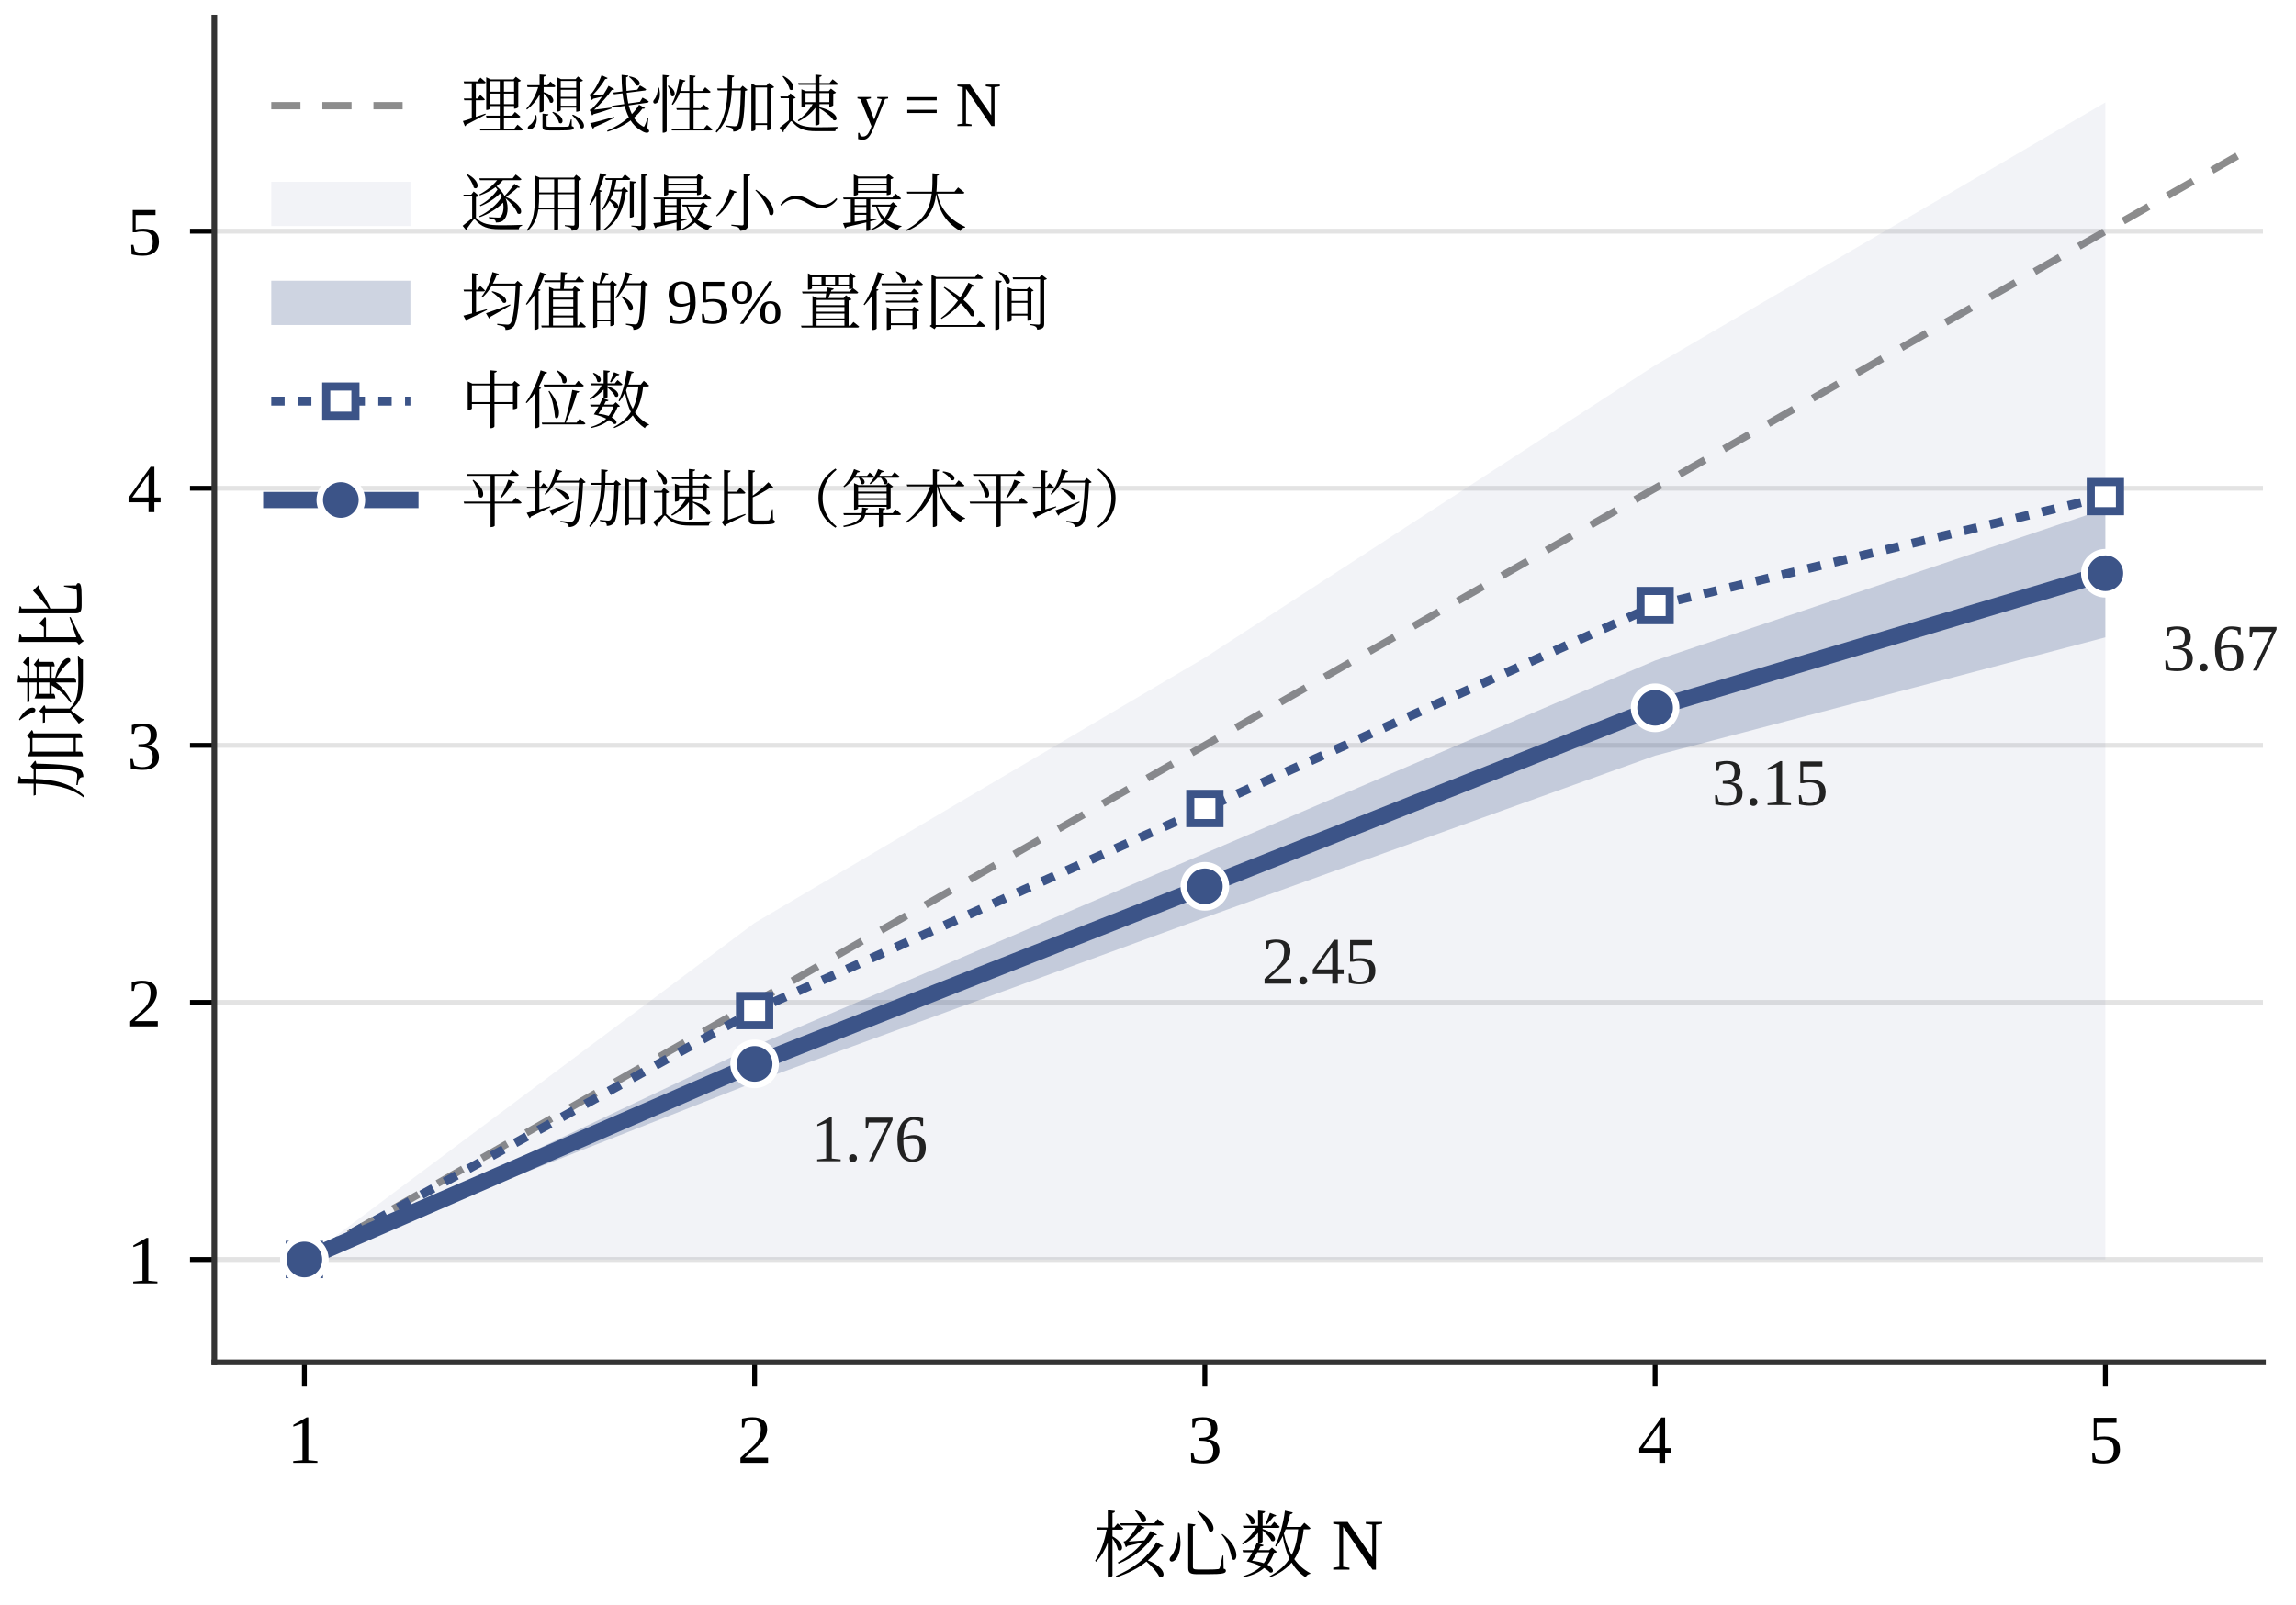
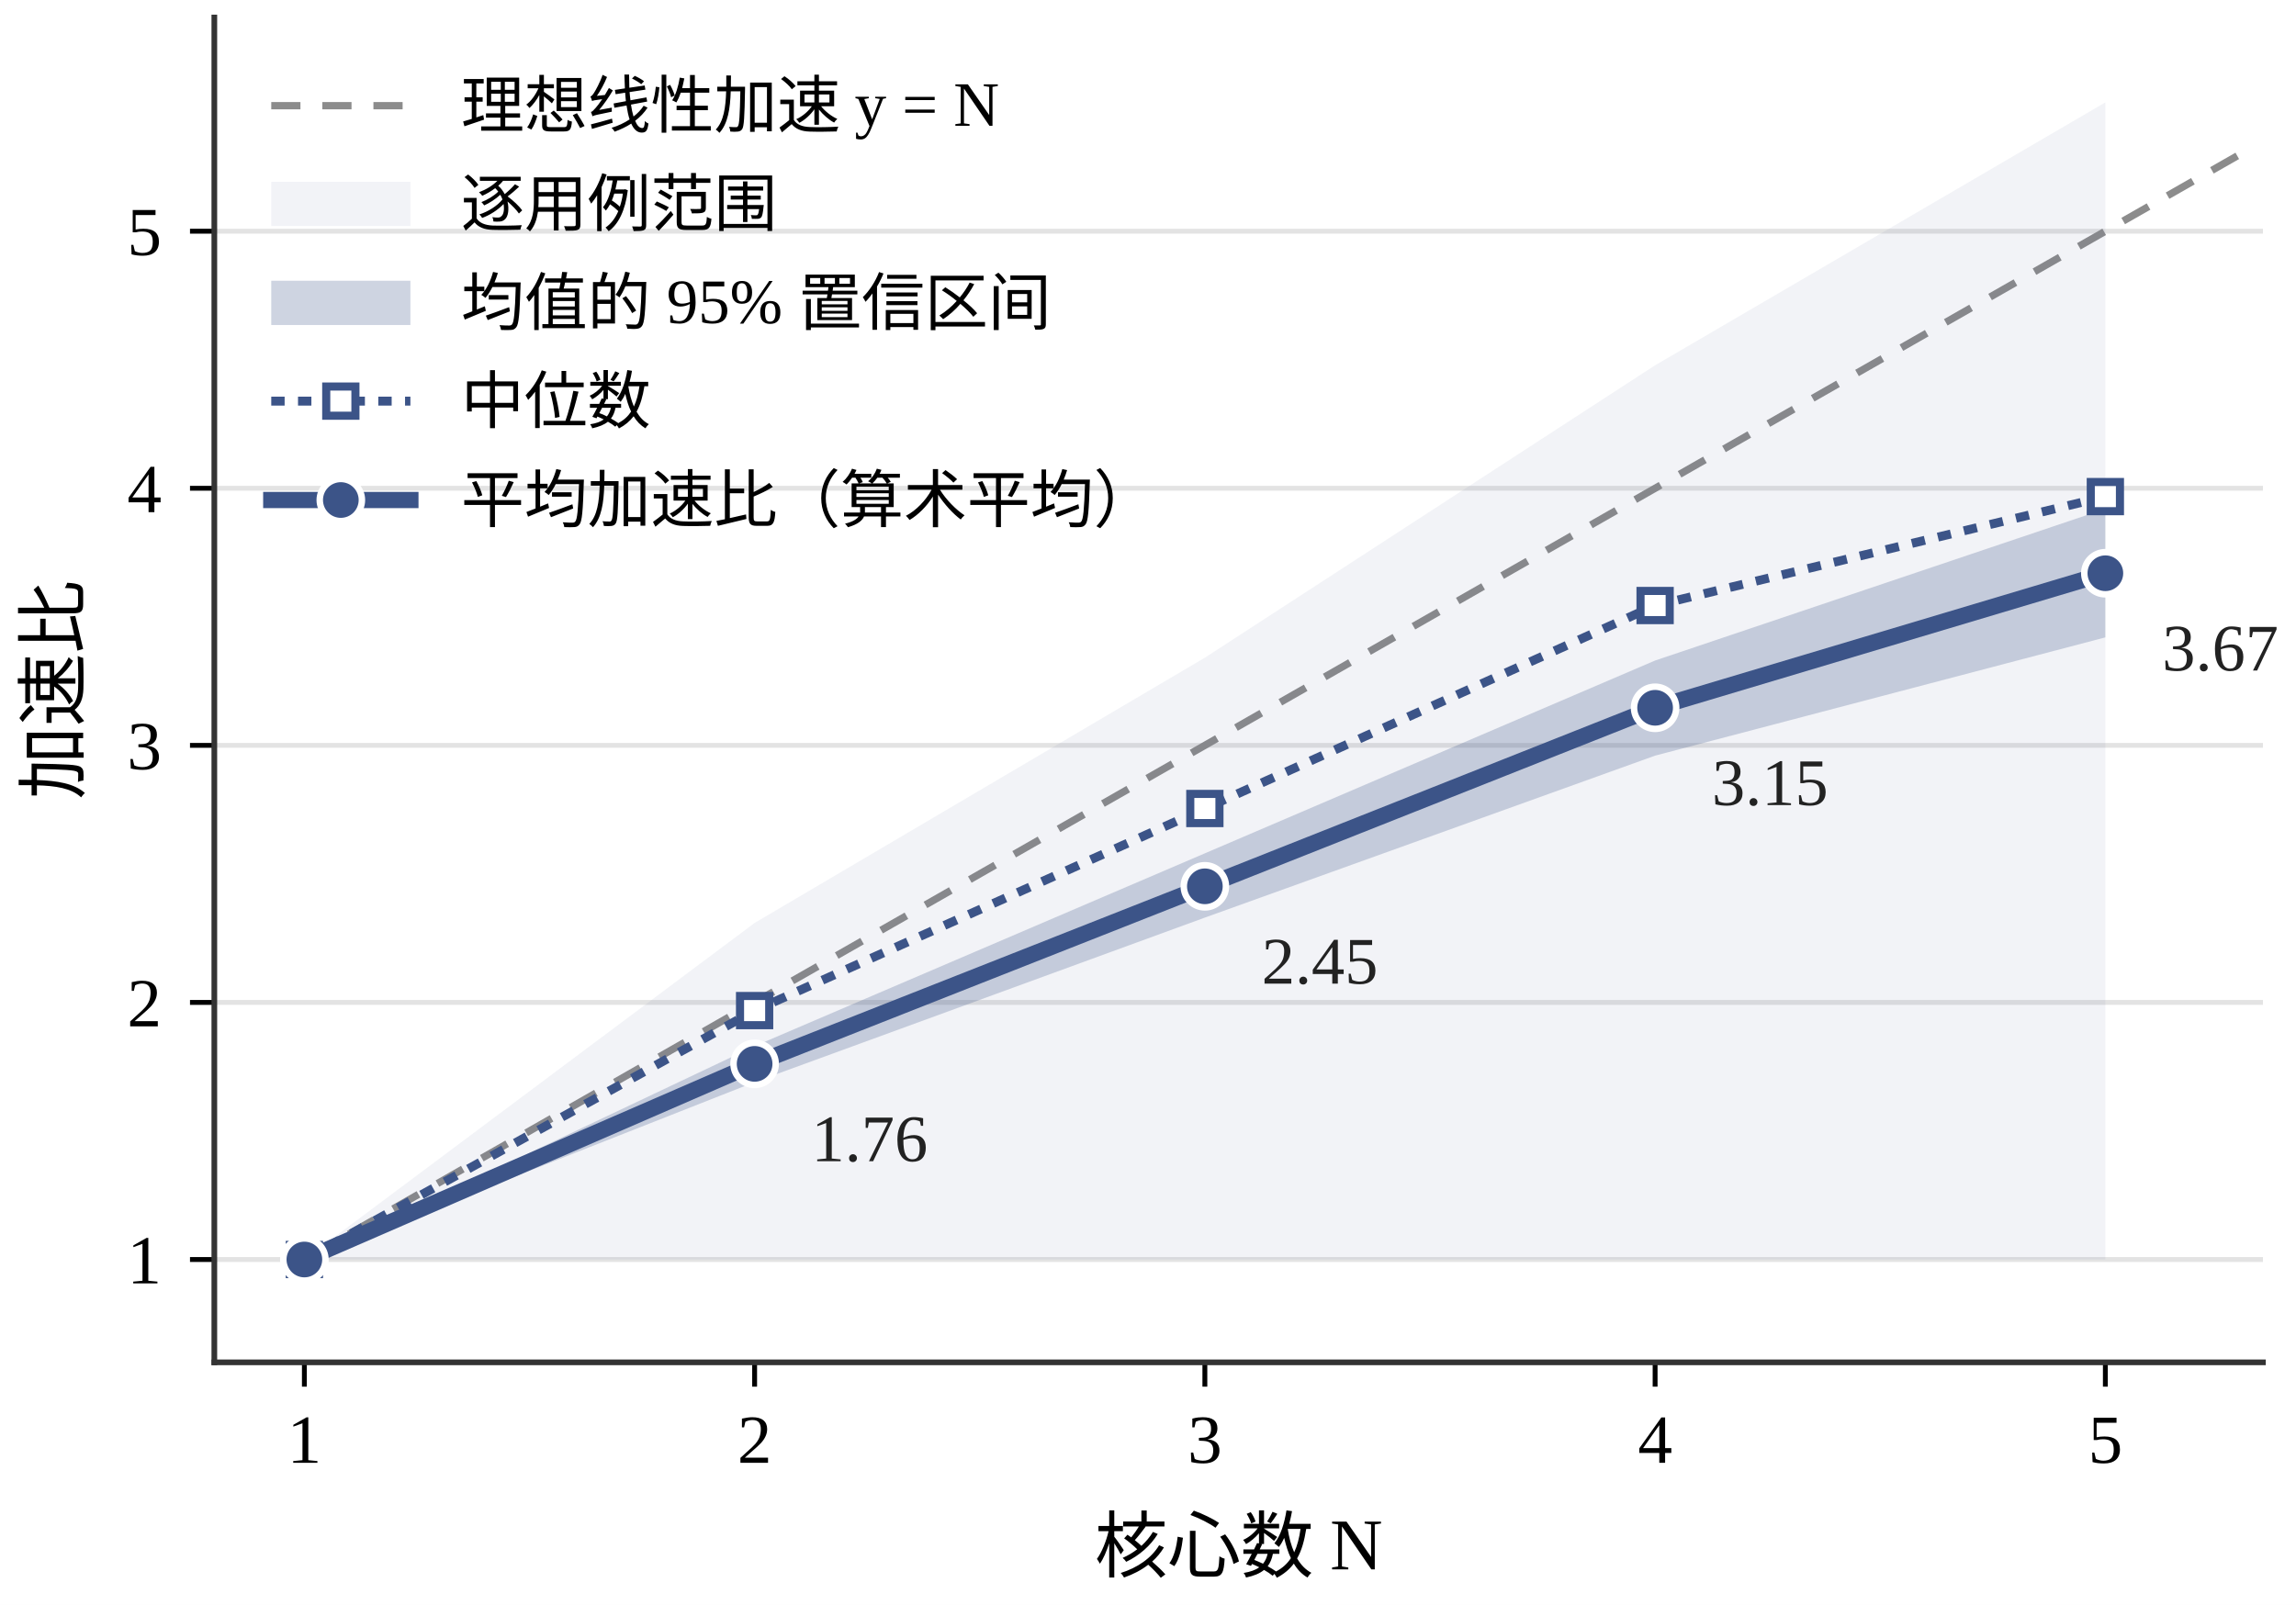
<svg xmlns="http://www.w3.org/2000/svg" xmlns:xlink="http://www.w3.org/1999/xlink" width="283.145pt" height="197.97pt" viewBox="0 0 283.145 197.97" version="1.1">
  <defs>
    <style type="text/css">*{stroke-linejoin: round; stroke-linecap: butt}</style>
  </defs>
  <g id="figure_1">
    <g id="patch_1">
      <path d="M 0 197.97  L 283.145 197.97  L 283.145 0  L 0 0  z " style="fill: #ffffff" />
    </g>
    <g id="axes_1">
      <g id="patch_2">
        <path d="M 26.431 168.043  L 279.068 168.043  L 279.068 2.16  L 26.431 2.16  z " style="fill: #ffffff" />
      </g>
      <g id="matplotlib.axis_1">
        <g id="xtick_1">
          <g id="line2d_1">
            <defs>
-               <path id="mab47127378" d="M 0 0  L 0 3  " style="stroke: #000000; stroke-width: 0.6" />
+               <path id="mb2181d7c8a" d="M 0 0  L 0 3  " style="stroke: #000000; stroke-width: 0.6" />
            </defs>
            <g>
-               <use xlink:href="#mab47127378" x="37.536" y="168.043" style="stroke: #000000; stroke-width: 0.6" />
+               <use xlink:href="#mb2181d7c8a" x="37.536" y="168.043" style="stroke: #000000; stroke-width: 0.6" />
            </g>
          </g>
          <g id="text_1">
-             <text style="font-size: 8.5px; font-family: 'Times New Roman', 'SimSun', 'Liberation Serif', 'Noto Serif CJK SC'; text-anchor: middle" x="37.536" y="180.437" transform="rotate(-0 37.53562 180.437)">1</text>
+             <text style="font-size: 8.5px; font-family: 'Times New Roman', 'SimSun'; text-anchor: middle" x="37.536" y="180.437" transform="rotate(-0 37.53562 180.437)">1</text>
          </g>
        </g>
        <g id="xtick_2">
          <g id="line2d_2">
            <g>
-               <use xlink:href="#mab47127378" x="93.06" y="168.043" style="stroke: #000000; stroke-width: 0.6" />
+               <use xlink:href="#mb2181d7c8a" x="93.06" y="168.043" style="stroke: #000000; stroke-width: 0.6" />
            </g>
          </g>
          <g id="text_2">
-             <text style="font-size: 8.5px; font-family: 'Times New Roman', 'SimSun', 'Liberation Serif', 'Noto Serif CJK SC'; text-anchor: middle" x="93.06" y="180.437" transform="rotate(-0 93.06041 180.437)">2</text>
+             <text style="font-size: 8.5px; font-family: 'Times New Roman', 'SimSun'; text-anchor: middle" x="93.06" y="180.437" transform="rotate(-0 93.06041 180.437)">2</text>
          </g>
        </g>
        <g id="xtick_3">
          <g id="line2d_3">
            <g>
-               <use xlink:href="#mab47127378" x="148.585" y="168.043" style="stroke: #000000; stroke-width: 0.6" />
+               <use xlink:href="#mb2181d7c8a" x="148.585" y="168.043" style="stroke: #000000; stroke-width: 0.6" />
            </g>
          </g>
          <g id="text_3">
-             <text style="font-size: 8.5px; font-family: 'Times New Roman', 'SimSun', 'Liberation Serif', 'Noto Serif CJK SC'; text-anchor: middle" x="148.585" y="180.437" transform="rotate(-0 148.5852 180.437)">3</text>
+             <text style="font-size: 8.5px; font-family: 'Times New Roman', 'SimSun'; text-anchor: middle" x="148.585" y="180.437" transform="rotate(-0 148.5852 180.437)">3</text>
          </g>
        </g>
        <g id="xtick_4">
          <g id="line2d_4">
            <g>
-               <use xlink:href="#mab47127378" x="204.11" y="168.043" style="stroke: #000000; stroke-width: 0.6" />
+               <use xlink:href="#mb2181d7c8a" x="204.11" y="168.043" style="stroke: #000000; stroke-width: 0.6" />
            </g>
          </g>
          <g id="text_4">
-             <text style="font-size: 8.5px; font-family: 'Times New Roman', 'SimSun', 'Liberation Serif', 'Noto Serif CJK SC'; text-anchor: middle" x="204.11" y="180.437" transform="rotate(-0 204.11 180.437)">4</text>
+             <text style="font-size: 8.5px; font-family: 'Times New Roman', 'SimSun'; text-anchor: middle" x="204.11" y="180.437" transform="rotate(-0 204.11 180.437)">4</text>
          </g>
        </g>
        <g id="xtick_5">
          <g id="line2d_5">
            <g>
-               <use xlink:href="#mab47127378" x="259.635" y="168.043" style="stroke: #000000; stroke-width: 0.6" />
+               <use xlink:href="#mb2181d7c8a" x="259.635" y="168.043" style="stroke: #000000; stroke-width: 0.6" />
            </g>
          </g>
          <g id="text_5">
-             <text style="font-size: 8.5px; font-family: 'Times New Roman', 'SimSun', 'Liberation Serif', 'Noto Serif CJK SC'; text-anchor: middle" x="259.635" y="180.437" transform="rotate(-0 259.6348 180.437)">5</text>
+             <text style="font-size: 8.5px; font-family: 'Times New Roman', 'SimSun'; text-anchor: middle" x="259.635" y="180.437" transform="rotate(-0 259.6348 180.437)">5</text>
          </g>
        </g>
        <g id="text_6">
-           <text style="font-size: 9px; font-family: 'Times New Roman', 'SimSun', 'Liberation Serif', 'Noto Serif CJK SC'; text-anchor: middle" x="152.75" y="193.868" transform="rotate(-0 152.7496 193.8681)">核心数 N</text>
+           <text style="font-size: 9px; font-family: 'Times New Roman', 'SimSun'; text-anchor: middle" x="152.75" y="193.868" transform="rotate(-0 152.7496 193.8681)">核心数 N</text>
        </g>
      </g>
      <g id="matplotlib.axis_2">
        <g id="ytick_1">
          <g id="line2d_6">
-             <path d="M 26.431 155.359  L 279.068 155.359  " clip-path="url(#p1fa13b4f2c)" style="fill: none; stroke: #e3e3e3; stroke-width: 0.6; stroke-linecap: square" />
+             <path d="M 26.431 155.359  L 279.068 155.359  " clip-path="url(#p3e60c26117)" style="fill: none; stroke: #e3e3e3; stroke-width: 0.6; stroke-linecap: square" />
          </g>
          <g id="line2d_7">
            <defs>
-               <path id="m976befedf0" d="M 0 0  L -3 0  " style="stroke: #000000; stroke-width: 0.6" />
+               <path id="mf817d6d6dd" d="M 0 0  L -3 0  " style="stroke: #000000; stroke-width: 0.6" />
            </defs>
            <g>
-               <use xlink:href="#m976befedf0" x="26.431" y="155.359" style="stroke: #000000; stroke-width: 0.6" />
+               <use xlink:href="#mf817d6d6dd" x="26.431" y="155.359" style="stroke: #000000; stroke-width: 0.6" />
            </g>
          </g>
          <g id="text_7">
-             <text style="font-size: 8.5px; font-family: 'Times New Roman', 'SimSun', 'Liberation Serif', 'Noto Serif CJK SC'; text-anchor: end" x="19.931" y="158.306" transform="rotate(-0 19.93066 158.3061)">1</text>
+             <text style="font-size: 8.5px; font-family: 'Times New Roman', 'SimSun'; text-anchor: end" x="19.931" y="158.306" transform="rotate(-0 19.93066 158.3061)">1</text>
          </g>
        </g>
        <g id="ytick_2">
          <g id="line2d_8">
-             <path d="M 26.431 123.649  L 279.068 123.649  " clip-path="url(#p1fa13b4f2c)" style="fill: none; stroke: #e3e3e3; stroke-width: 0.6; stroke-linecap: square" />
+             <path d="M 26.431 123.649  L 279.068 123.649  " clip-path="url(#p3e60c26117)" style="fill: none; stroke: #e3e3e3; stroke-width: 0.6; stroke-linecap: square" />
          </g>
          <g id="line2d_9">
            <g>
-               <use xlink:href="#m976befedf0" x="26.431" y="123.649" style="stroke: #000000; stroke-width: 0.6" />
+               <use xlink:href="#mf817d6d6dd" x="26.431" y="123.649" style="stroke: #000000; stroke-width: 0.6" />
            </g>
          </g>
          <g id="text_8">
-             <text style="font-size: 8.5px; font-family: 'Times New Roman', 'SimSun', 'Liberation Serif', 'Noto Serif CJK SC'; text-anchor: end" x="19.931" y="126.596" transform="rotate(-0 19.93066 126.5958)">2</text>
+             <text style="font-size: 8.5px; font-family: 'Times New Roman', 'SimSun'; text-anchor: end" x="19.931" y="126.596" transform="rotate(-0 19.93066 126.5958)">2</text>
          </g>
        </g>
        <g id="ytick_3">
          <g id="line2d_10">
-             <path d="M 26.431 91.939  L 279.068 91.939  " clip-path="url(#p1fa13b4f2c)" style="fill: none; stroke: #e3e3e3; stroke-width: 0.6; stroke-linecap: square" />
+             <path d="M 26.431 91.939  L 279.068 91.939  " clip-path="url(#p3e60c26117)" style="fill: none; stroke: #e3e3e3; stroke-width: 0.6; stroke-linecap: square" />
          </g>
          <g id="line2d_11">
            <g>
-               <use xlink:href="#m976befedf0" x="26.431" y="91.939" style="stroke: #000000; stroke-width: 0.6" />
+               <use xlink:href="#mf817d6d6dd" x="26.431" y="91.939" style="stroke: #000000; stroke-width: 0.6" />
            </g>
          </g>
          <g id="text_9">
-             <text style="font-size: 8.5px; font-family: 'Times New Roman', 'SimSun', 'Liberation Serif', 'Noto Serif CJK SC'; text-anchor: end" x="19.931" y="94.885" transform="rotate(-0 19.93066 94.88541)">3</text>
+             <text style="font-size: 8.5px; font-family: 'Times New Roman', 'SimSun'; text-anchor: end" x="19.931" y="94.885" transform="rotate(-0 19.93066 94.88541)">3</text>
          </g>
        </g>
        <g id="ytick_4">
          <g id="line2d_12">
-             <path d="M 26.431 60.228  L 279.068 60.228  " clip-path="url(#p1fa13b4f2c)" style="fill: none; stroke: #e3e3e3; stroke-width: 0.6; stroke-linecap: square" />
+             <path d="M 26.431 60.228  L 279.068 60.228  " clip-path="url(#p3e60c26117)" style="fill: none; stroke: #e3e3e3; stroke-width: 0.6; stroke-linecap: square" />
          </g>
          <g id="line2d_13">
            <g>
-               <use xlink:href="#m976befedf0" x="26.431" y="60.228" style="stroke: #000000; stroke-width: 0.6" />
+               <use xlink:href="#mf817d6d6dd" x="26.431" y="60.228" style="stroke: #000000; stroke-width: 0.6" />
            </g>
          </g>
          <g id="text_10">
-             <text style="font-size: 8.5px; font-family: 'Times New Roman', 'SimSun', 'Liberation Serif', 'Noto Serif CJK SC'; text-anchor: end" x="19.931" y="63.175" transform="rotate(-0 19.93066 63.17506)">4</text>
+             <text style="font-size: 8.5px; font-family: 'Times New Roman', 'SimSun'; text-anchor: end" x="19.931" y="63.175" transform="rotate(-0 19.93066 63.17506)">4</text>
          </g>
        </g>
        <g id="ytick_5">
          <g id="line2d_14">
-             <path d="M 26.431 28.518  L 279.068 28.518  " clip-path="url(#p1fa13b4f2c)" style="fill: none; stroke: #e3e3e3; stroke-width: 0.6; stroke-linecap: square" />
+             <path d="M 26.431 28.518  L 279.068 28.518  " clip-path="url(#p3e60c26117)" style="fill: none; stroke: #e3e3e3; stroke-width: 0.6; stroke-linecap: square" />
          </g>
          <g id="line2d_15">
            <g>
-               <use xlink:href="#m976befedf0" x="26.431" y="28.518" style="stroke: #000000; stroke-width: 0.6" />
+               <use xlink:href="#mf817d6d6dd" x="26.431" y="28.518" style="stroke: #000000; stroke-width: 0.6" />
            </g>
          </g>
          <g id="text_11">
-             <text style="font-size: 8.5px; font-family: 'Times New Roman', 'SimSun', 'Liberation Serif', 'Noto Serif CJK SC'; text-anchor: end" x="19.931" y="31.465" transform="rotate(-0 19.93066 31.46471)">5</text>
+             <text style="font-size: 8.5px; font-family: 'Times New Roman', 'SimSun'; text-anchor: end" x="19.931" y="31.465" transform="rotate(-0 19.93066 31.46471)">5</text>
          </g>
        </g>
        <g id="text_12">
-           <text style="font-size: 9px; font-family: 'Times New Roman', 'SimSun', 'Liberation Serif', 'Noto Serif CJK SC'; text-anchor: middle" x="9.738" y="85.102" transform="rotate(-90 9.738281 85.10173)">加速比</text>
+           <text style="font-size: 9px; font-family: 'Times New Roman', 'SimSun'; text-anchor: middle" x="9.738" y="85.102" transform="rotate(-90 9.738281 85.10173)">加速比</text>
        </g>
      </g>
      <g id="line2d_16">
-         <path d="M 37.536 155.359  L 276.292 19.005  " clip-path="url(#p1fa13b4f2c)" style="fill: none; stroke-dasharray: 3.6,2.7; stroke-dashoffset: 0; stroke: #8c8c8c; stroke-width: 0.9" />
+         <path d="M 37.536 155.359  L 276.292 19.005  " clip-path="url(#p3e60c26117)" style="fill: none; stroke-dasharray: 3.6,2.7; stroke-dashoffset: 0; stroke: #8c8c8c; stroke-width: 0.9" />
      </g>
      <g id="FillBetweenPolyCollection_1">
        <defs>
-           <path id="m7902ef0a54" d="M 37.536 -42.611  L 37.536 -42.611  L 93.06 -42.611  L 148.585 -42.611  L 204.11 -42.611  L 259.635 -42.611  L 259.635 -185.344  L 259.635 -185.344  L 204.11 -152.913  L 148.585 -116.844  L 93.06 -84.127  L 37.536 -42.611  z " />
-         </defs>
-         <g clip-path="url(#p1fa13b4f2c)">
-           <use xlink:href="#m7902ef0a54" x="0" y="197.97" style="fill: #3c5488; fill-opacity: 0.07" />
+           <path id="m50cdda182e" d="M 37.536 -42.611  L 37.536 -42.611  L 93.06 -42.611  L 148.585 -42.611  L 204.11 -42.611  L 259.635 -42.611  L 259.635 -185.344  L 259.635 -185.344  L 204.11 -152.913  L 148.585 -116.844  L 93.06 -84.127  L 37.536 -42.611  z " />
+         </defs>
+         <g clip-path="url(#p3e60c26117)">
+           <use xlink:href="#m50cdda182e" x="0" y="197.97" style="fill: #3c5488; fill-opacity: 0.07" />
        </g>
      </g>
      <g id="FillBetweenPolyCollection_2">
        <defs>
-           <path id="m99fd03dc99" d="M 37.536 -42.611  L 37.536 -42.611  L 93.06 -64.491  L 148.585 -84.786  L 204.11 -104.763  L 259.635 -119.35  L 259.635 -135.205  L 259.635 -135.205  L 204.11 -116.496  L 148.585 -92.713  L 93.06 -68.931  L 37.536 -42.611  z " />
-         </defs>
-         <g clip-path="url(#p1fa13b4f2c)">
-           <use xlink:href="#m99fd03dc99" x="0" y="197.97" style="fill: #3c5488; fill-opacity: 0.25" />
+           <path id="m912fc9b69f" d="M 37.536 -42.611  L 37.536 -42.611  L 93.06 -64.491  L 148.585 -84.786  L 204.11 -104.763  L 259.635 -119.35  L 259.635 -135.205  L 259.635 -135.205  L 204.11 -116.496  L 148.585 -92.713  L 93.06 -68.931  L 37.536 -42.611  z " />
+         </defs>
+         <g clip-path="url(#p3e60c26117)">
+           <use xlink:href="#m912fc9b69f" x="0" y="197.97" style="fill: #3c5488; fill-opacity: 0.25" />
        </g>
      </g>
      <g id="patch_3">
        <path d="M 26.431 168.043  L 26.431 2.16  " style="fill: none; stroke: #333333; stroke-width: 0.7; stroke-linejoin: miter; stroke-linecap: square" />
      </g>
      <g id="patch_4">
        <path d="M 26.431 168.043  L 279.068 168.043  " style="fill: none; stroke: #333333; stroke-width: 0.7; stroke-linejoin: miter; stroke-linecap: square" />
      </g>
      <g id="line2d_17">
-         <path d="M 37.536 155.359  L 93.06 124.655  L 148.585 99.728  L 204.11 74.691  L 259.635 61.255  " clip-path="url(#p1fa13b4f2c)" style="fill: none; stroke-dasharray: 1.65,1.65; stroke-dashoffset: 0; stroke: #3c5488; stroke-width: 1.1" />
-         <defs>
-           <path id="m138248b842" d="M -1.8 1.8  L 1.8 1.8  L 1.8 -1.8  L -1.8 -1.8  z " style="stroke: #3c5488; stroke-linejoin: miter" />
-         </defs>
-         <g clip-path="url(#p1fa13b4f2c)">
-           <use xlink:href="#m138248b842" x="37.536" y="155.359" style="fill: #ffffff; stroke: #3c5488; stroke-linejoin: miter" />
-           <use xlink:href="#m138248b842" x="93.06" y="124.655" style="fill: #ffffff; stroke: #3c5488; stroke-linejoin: miter" />
-           <use xlink:href="#m138248b842" x="148.585" y="99.728" style="fill: #ffffff; stroke: #3c5488; stroke-linejoin: miter" />
-           <use xlink:href="#m138248b842" x="204.11" y="74.691" style="fill: #ffffff; stroke: #3c5488; stroke-linejoin: miter" />
-           <use xlink:href="#m138248b842" x="259.635" y="61.255" style="fill: #ffffff; stroke: #3c5488; stroke-linejoin: miter" />
+         <path d="M 37.536 155.359  L 93.06 124.655  L 148.585 99.728  L 204.11 74.691  L 259.635 61.255  " clip-path="url(#p3e60c26117)" style="fill: none; stroke-dasharray: 1.65,1.65; stroke-dashoffset: 0; stroke: #3c5488; stroke-width: 1.1" />
+         <defs>
+           <path id="mcc8dd2e3e2" d="M -1.8 1.8  L 1.8 1.8  L 1.8 -1.8  L -1.8 -1.8  z " style="stroke: #3c5488; stroke-linejoin: miter" />
+         </defs>
+         <g clip-path="url(#p3e60c26117)">
+           <use xlink:href="#mcc8dd2e3e2" x="37.536" y="155.359" style="fill: #ffffff; stroke: #3c5488; stroke-linejoin: miter" />
+           <use xlink:href="#mcc8dd2e3e2" x="93.06" y="124.655" style="fill: #ffffff; stroke: #3c5488; stroke-linejoin: miter" />
+           <use xlink:href="#mcc8dd2e3e2" x="148.585" y="99.728" style="fill: #ffffff; stroke: #3c5488; stroke-linejoin: miter" />
+           <use xlink:href="#mcc8dd2e3e2" x="204.11" y="74.691" style="fill: #ffffff; stroke: #3c5488; stroke-linejoin: miter" />
+           <use xlink:href="#mcc8dd2e3e2" x="259.635" y="61.255" style="fill: #ffffff; stroke: #3c5488; stroke-linejoin: miter" />
        </g>
      </g>
      <g id="text_13">
-         <text style="font-size: 8.2px; font-family: 'Times New Roman', 'SimSun', 'Liberation Serif', 'Noto Serif CJK SC'; text-anchor: start; fill: #222222" x="100.06" y="143.228" transform="rotate(-0 100.0604 143.2281)">1.76</text>
+         <text style="font-size: 8.2px; font-family: 'Times New Roman', 'SimSun'; text-anchor: start; fill: #222222" x="100.06" y="143.228" transform="rotate(-0 100.0604 143.2281)">1.76</text>
      </g>
      <g id="text_14">
-         <text style="font-size: 8.2px; font-family: 'Times New Roman', 'SimSun', 'Liberation Serif', 'Noto Serif CJK SC'; text-anchor: start; fill: #222222" x="155.585" y="121.326" transform="rotate(-0 155.5852 121.3264)">2.45</text>
+         <text style="font-size: 8.2px; font-family: 'Times New Roman', 'SimSun'; text-anchor: start; fill: #222222" x="155.585" y="121.326" transform="rotate(-0 155.5852 121.3264)">2.45</text>
      </g>
      <g id="text_15">
-         <text style="font-size: 8.2px; font-family: 'Times New Roman', 'SimSun', 'Liberation Serif', 'Noto Serif CJK SC'; text-anchor: start; fill: #222222" x="211.11" y="99.305" transform="rotate(-0 211.11 99.30494)">3.15</text>
+         <text style="font-size: 8.2px; font-family: 'Times New Roman', 'SimSun'; text-anchor: start; fill: #222222" x="211.11" y="99.305" transform="rotate(-0 211.11 99.30494)">3.15</text>
      </g>
      <g id="text_16">
-         <text style="font-size: 8.2px; font-family: 'Times New Roman', 'SimSun', 'Liberation Serif', 'Noto Serif CJK SC'; text-anchor: start; fill: #222222" x="266.635" y="82.708" transform="rotate(-0 266.6348 82.70821)">3.67</text>
+         <text style="font-size: 8.2px; font-family: 'Times New Roman', 'SimSun'; text-anchor: start; fill: #222222" x="266.635" y="82.708" transform="rotate(-0 266.6348 82.70821)">3.67</text>
      </g>
      <g id="line2d_18">
-         <path d="M 37.536 155.359  L 93.06 131.228  L 148.585 109.326  L 204.11 87.305  L 259.635 70.708  " clip-path="url(#p1fa13b4f2c)" style="fill: none; stroke: #3c5488; stroke-width: 2; stroke-linecap: square" />
-         <defs>
-           <path id="m84cf5565b3" d="M 0 2.6  C 0.69 2.6 1.351 2.326 1.838 1.838  C 2.326 1.351 2.6 0.69 2.6 0  C 2.6 -0.69 2.326 -1.351 1.838 -1.838  C 1.351 -2.326 0.69 -2.6 0 -2.6  C -0.69 -2.6 -1.351 -2.326 -1.838 -1.838  C -2.326 -1.351 -2.6 -0.69 -2.6 0  C -2.6 0.69 -2.326 1.351 -1.838 1.838  C -1.351 2.326 -0.69 2.6 0 2.6  z " style="stroke: #ffffff; stroke-width: 0.8" />
-         </defs>
-         <g clip-path="url(#p1fa13b4f2c)">
-           <use xlink:href="#m84cf5565b3" x="37.536" y="155.359" style="fill: #3c5488; stroke: #ffffff; stroke-width: 0.8" />
-           <use xlink:href="#m84cf5565b3" x="93.06" y="131.228" style="fill: #3c5488; stroke: #ffffff; stroke-width: 0.8" />
-           <use xlink:href="#m84cf5565b3" x="148.585" y="109.326" style="fill: #3c5488; stroke: #ffffff; stroke-width: 0.8" />
-           <use xlink:href="#m84cf5565b3" x="204.11" y="87.305" style="fill: #3c5488; stroke: #ffffff; stroke-width: 0.8" />
-           <use xlink:href="#m84cf5565b3" x="259.635" y="70.708" style="fill: #3c5488; stroke: #ffffff; stroke-width: 0.8" />
+         <path d="M 37.536 155.359  L 93.06 131.228  L 148.585 109.326  L 204.11 87.305  L 259.635 70.708  " clip-path="url(#p3e60c26117)" style="fill: none; stroke: #3c5488; stroke-width: 2; stroke-linecap: square" />
+         <defs>
+           <path id="m2cd8a29909" d="M 0 2.6  C 0.69 2.6 1.351 2.326 1.838 1.838  C 2.326 1.351 2.6 0.69 2.6 0  C 2.6 -0.69 2.326 -1.351 1.838 -1.838  C 1.351 -2.326 0.69 -2.6 0 -2.6  C -0.69 -2.6 -1.351 -2.326 -1.838 -1.838  C -2.326 -1.351 -2.6 -0.69 -2.6 0  C -2.6 0.69 -2.326 1.351 -1.838 1.838  C -1.351 2.326 -0.69 2.6 0 2.6  z " style="stroke: #ffffff; stroke-width: 0.8" />
+         </defs>
+         <g clip-path="url(#p3e60c26117)">
+           <use xlink:href="#m2cd8a29909" x="37.536" y="155.359" style="fill: #3c5488; stroke: #ffffff; stroke-width: 0.8" />
+           <use xlink:href="#m2cd8a29909" x="93.06" y="131.228" style="fill: #3c5488; stroke: #ffffff; stroke-width: 0.8" />
+           <use xlink:href="#m2cd8a29909" x="148.585" y="109.326" style="fill: #3c5488; stroke: #ffffff; stroke-width: 0.8" />
+           <use xlink:href="#m2cd8a29909" x="204.11" y="87.305" style="fill: #3c5488; stroke: #ffffff; stroke-width: 0.8" />
+           <use xlink:href="#m2cd8a29909" x="259.635" y="70.708" style="fill: #3c5488; stroke: #ffffff; stroke-width: 0.8" />
        </g>
      </g>
      <g id="legend_1">
        <g id="line2d_19">
          <path d="M 33.451 13.034  L 42.031 13.034  L 50.611 13.034  " style="fill: none; stroke-dasharray: 3.6,2.7; stroke-dashoffset: 0; stroke: #8c8c8c; stroke-width: 0.9" />
        </g>
        <g id="text_17">
-           <text style="font-size: 7.8px; font-family: 'Times New Roman', 'SimSun', 'Liberation Serif', 'Noto Serif CJK SC'; text-anchor: start" x="56.851" y="15.764" transform="rotate(-0 56.85066 15.76369)">理想线性加速 y = N</text>
+           <text style="font-size: 7.8px; font-family: 'Times New Roman', 'SimSun'; text-anchor: start" x="56.851" y="15.764" transform="rotate(-0 56.85066 15.76369)">理想线性加速 y = N</text>
        </g>
        <g id="patch_5">
          <path d="M 33.451 27.883  L 50.611 27.883  L 50.611 22.423  L 33.451 22.423  z " style="fill: #3c5488; fill-opacity: 0.07" />
        </g>
        <g id="text_18">
-           <text style="font-size: 7.8px; font-family: 'Times New Roman', 'SimSun', 'Liberation Serif', 'Noto Serif CJK SC'; text-anchor: start" x="56.851" y="27.883" transform="rotate(-0 56.85066 27.88324)">逐用例最小～最大</text>
+           <text style="font-size: 7.8px; font-family: 'Times New Roman', 'SimSun'; text-anchor: start" x="56.851" y="27.883" transform="rotate(-0 56.85066 27.88324)">逐用例范围</text>
        </g>
        <g id="patch_6">
          <path d="M 33.451 40.089  L 50.611 40.089  L 50.611 34.629  L 33.451 34.629  z " style="fill: #3c5488; fill-opacity: 0.25" />
        </g>
        <g id="text_19">
-           <text style="font-size: 7.8px; font-family: 'Times New Roman', 'SimSun', 'Liberation Serif', 'Noto Serif CJK SC'; text-anchor: start" x="56.851" y="40.089" transform="rotate(-0 56.85066 40.08933)">均值的 95% 置信区间</text>
+           <text style="font-size: 7.8px; font-family: 'Times New Roman', 'SimSun'; text-anchor: start" x="56.851" y="40.089" transform="rotate(-0 56.85066 40.08933)">均值的 95% 置信区间</text>
        </g>
        <g id="line2d_20">
          <path d="M 33.451 49.479  L 42.031 49.479  L 50.611 49.479  " style="fill: none; stroke-dasharray: 1.65,1.65; stroke-dashoffset: 0; stroke: #3c5488; stroke-width: 1.1" />
          <g>
-             <use xlink:href="#m138248b842" x="42.031" y="49.479" style="fill: #ffffff; stroke: #3c5488; stroke-linejoin: miter" />
+             <use xlink:href="#mcc8dd2e3e2" x="42.031" y="49.479" style="fill: #ffffff; stroke: #3c5488; stroke-linejoin: miter" />
          </g>
        </g>
        <g id="text_20">
-           <text style="font-size: 7.8px; font-family: 'Times New Roman', 'SimSun', 'Liberation Serif', 'Noto Serif CJK SC'; text-anchor: start" x="56.851" y="52.209" transform="rotate(-0 56.85066 52.20888)">中位数</text>
+           <text style="font-size: 7.8px; font-family: 'Times New Roman', 'SimSun'; text-anchor: start" x="56.851" y="52.209" transform="rotate(-0 56.85066 52.20888)">中位数</text>
        </g>
        <g id="line2d_21">
          <path d="M 33.451 61.676  L 42.031 61.676  L 50.611 61.676  " style="fill: none; stroke: #3c5488; stroke-width: 2; stroke-linecap: square" />
          <g>
-             <use xlink:href="#m84cf5565b3" x="42.031" y="61.676" style="fill: #3c5488; stroke: #ffffff; stroke-width: 0.8" />
+             <use xlink:href="#m2cd8a29909" x="42.031" y="61.676" style="fill: #3c5488; stroke: #ffffff; stroke-width: 0.8" />
          </g>
        </g>
        <g id="text_21">
-           <text style="font-size: 7.8px; font-family: 'Times New Roman', 'SimSun', 'Liberation Serif', 'Noto Serif CJK SC'; text-anchor: start" x="56.851" y="64.406" transform="rotate(-0 56.85066 64.40644)">平均加速比（算术平均）</text>
+           <text style="font-size: 7.8px; font-family: 'Times New Roman', 'SimSun'; text-anchor: start" x="56.851" y="64.406" transform="rotate(-0 56.85066 64.40644)">平均加速比（算术平均）</text>
        </g>
      </g>
    </g>
  </g>
  <defs>
-     <clipPath id="p1fa13b4f2c">
+     <clipPath id="p3e60c26117">
      <rect x="26.431" y="2.16" width="252.638" height="165.883" />
    </clipPath>
  </defs>
</svg>
